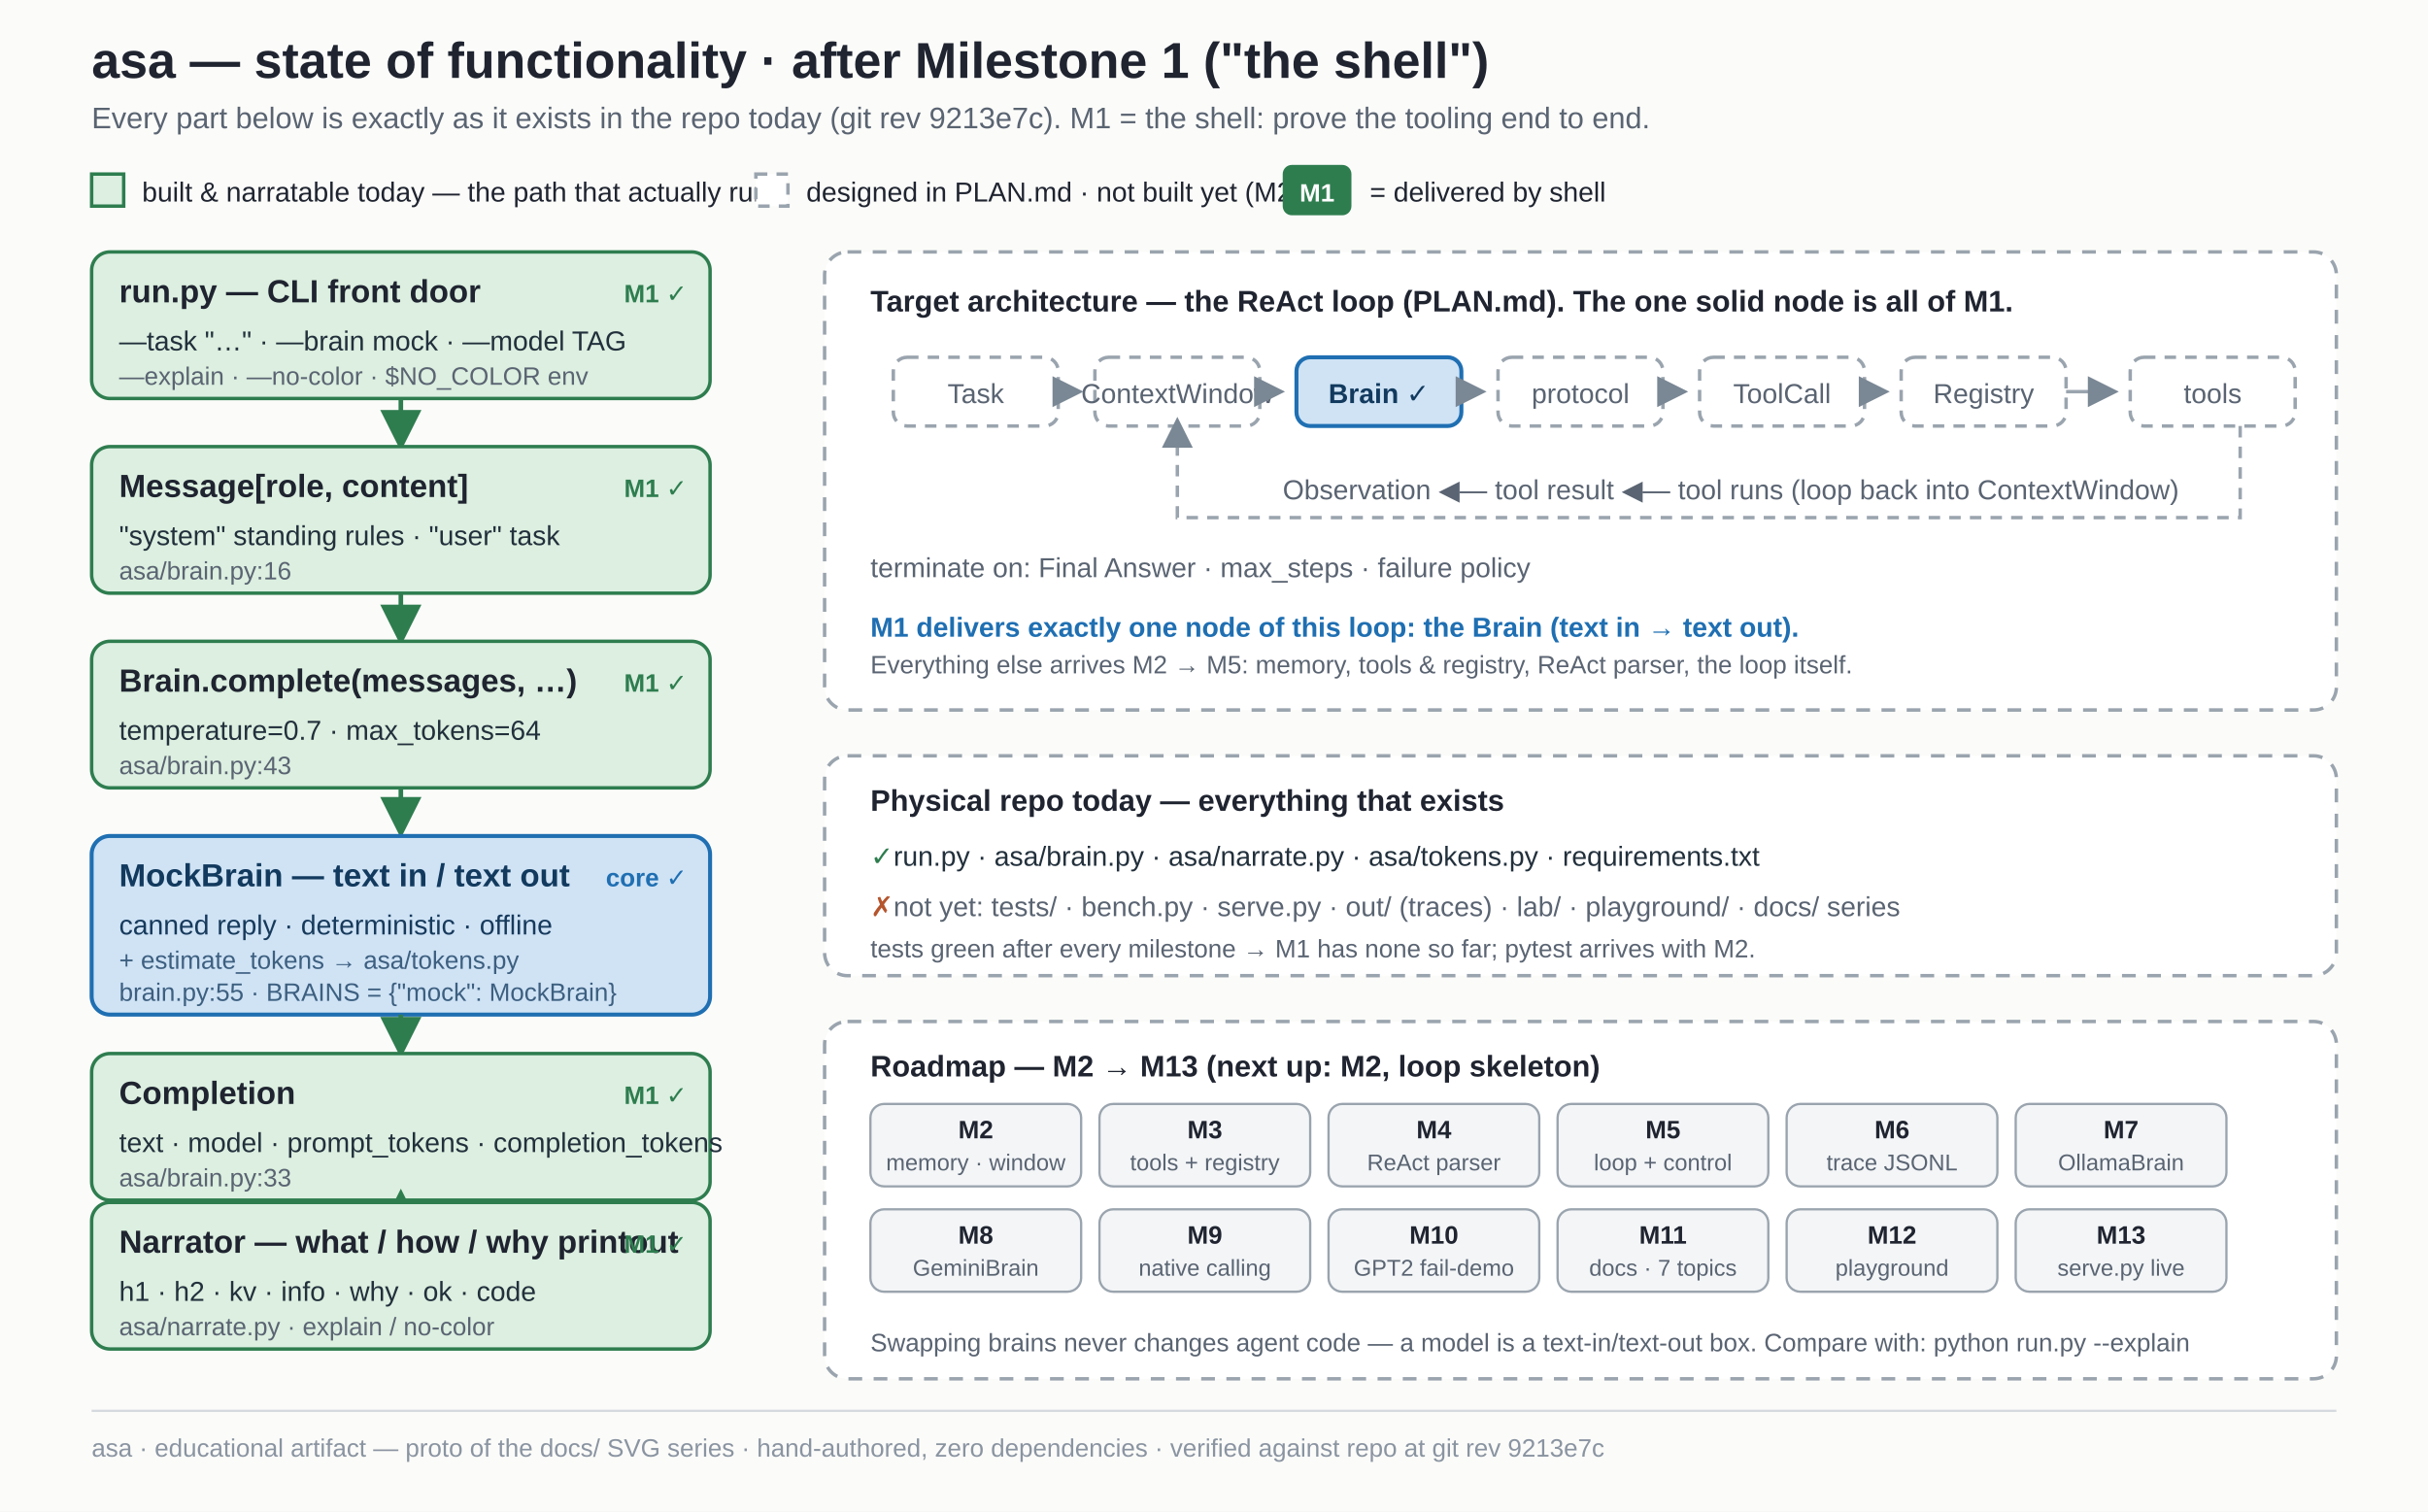
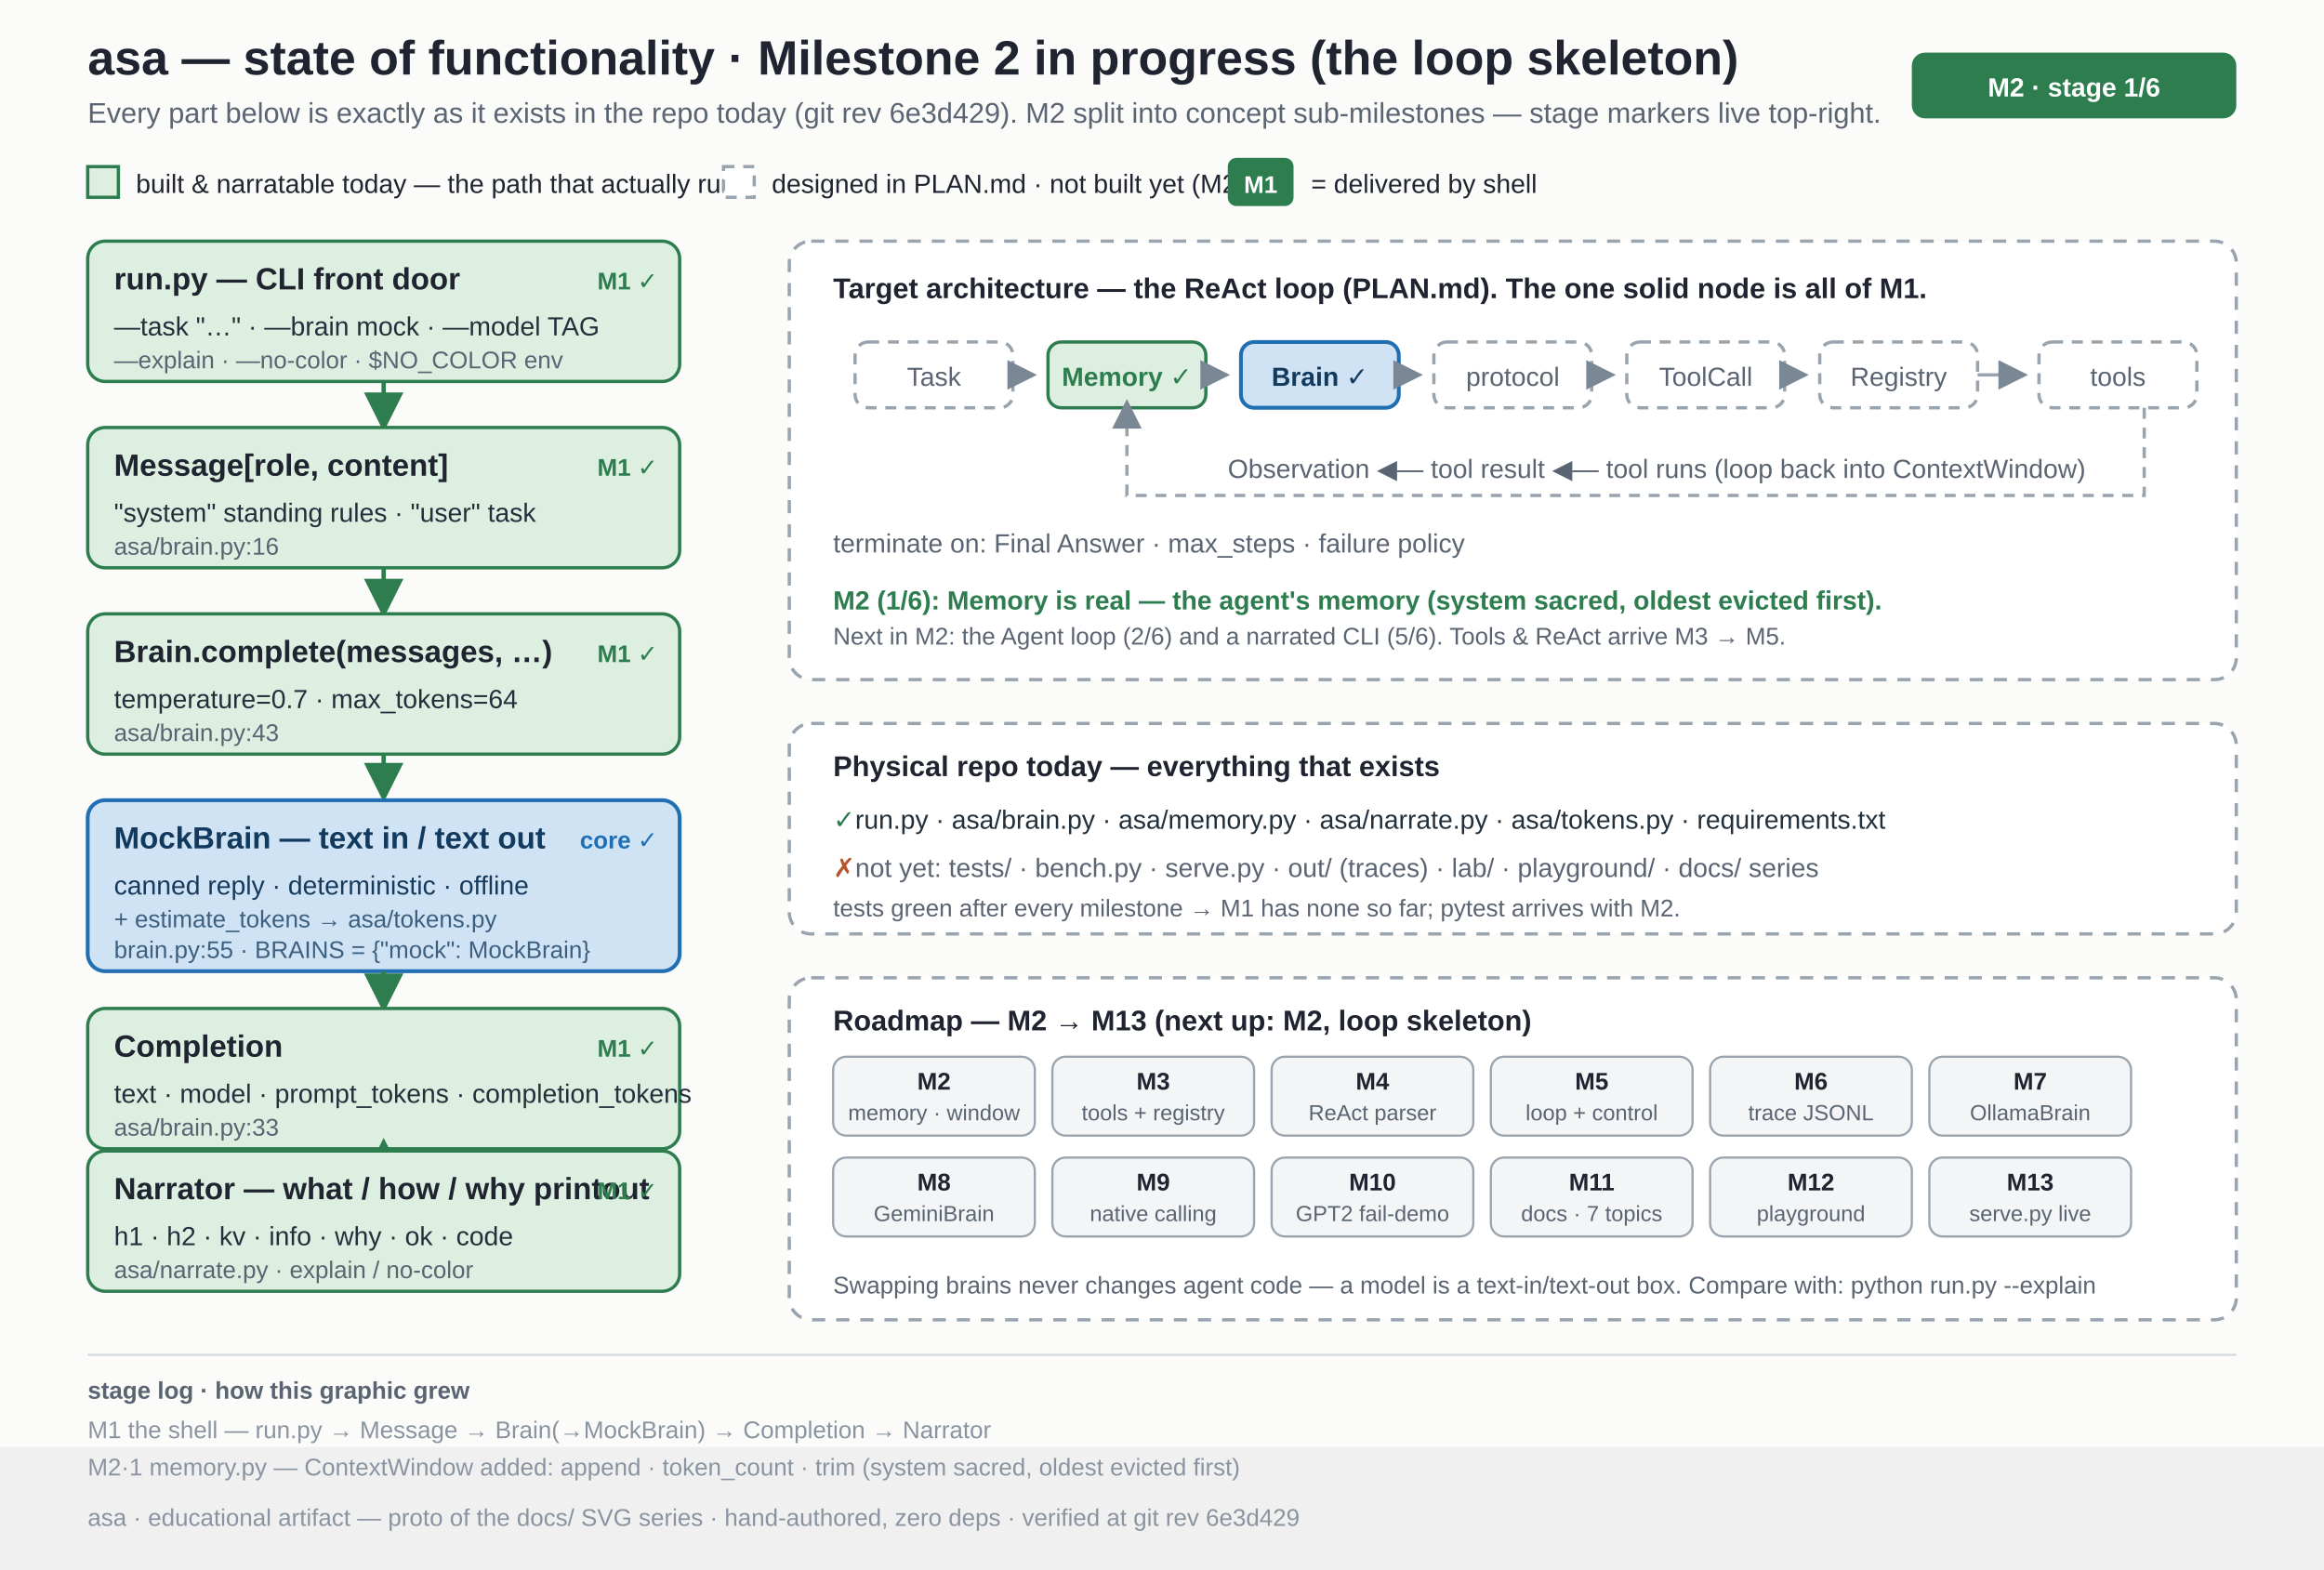
- <svg xmlns="http://www.w3.org/2000/svg" width="1060" height="660" viewBox="0 0 1060 660" font-family="system-ui, 'Segoe UI', 'Helvetica Neue', Arial, sans-serif">
+ <svg xmlns="http://www.w3.org/2000/svg" width="1060" height="716" viewBox="0 0 1060 716" font-family="system-ui, 'Segoe UI', 'Helvetica Neue', Arial, sans-serif">
  <defs>
    <marker id="arr-green" markerWidth="9" markerHeight="9" refX="7" refY="4.5" orient="auto">
      <path d="M0,0 L9,4.5 L0,9 z" fill="#2e7d4f" />
    </marker>
    <marker id="arr-grey" markerWidth="9" markerHeight="9" refX="7" refY="4.5" orient="auto">
      <path d="M0,0 L9,4.5 L0,9 z" fill="#7a8794" />
    </marker>
  </defs>
  <rect x="0" y="0" width="1060" height="660" fill="#fbfbf9" />
-   <text x="40" y="34" font-size="22" font-weight="700" fill="#1f2430">asa — state of functionality · after Milestone 1 ("the shell")</text>
-   <text x="40" y="56" font-size="13" fill="#5a6472">Every part below is exactly as it exists in the repo today (git rev 9213e7c). M1 = the shell: prove the tooling end to end.</text>
+   <text x="40" y="34" font-size="22" font-weight="700" fill="#1f2430">asa — state of functionality · Milestone 2 in progress (the loop skeleton)</text>
+   <text x="40" y="56" font-size="13" fill="#5a6472">Every part below is exactly as it exists in the repo today (git rev 6e3d429). M2 split into concept sub-milestones — stage markers live top-right.</text>
+   <g>
+     <rect x="872" y="24" width="148" height="30" rx="6" fill="#2e7d4f" />
+     <text x="946" y="44" font-size="12" font-weight="700" fill="#ffffff" text-anchor="middle">M2 · stage 1/6</text>
+   </g>
  <rect x="40" y="76" width="14" height="14" fill="#dcefe0" stroke="#2e7d4f" stroke-width="1.5" />
  <text x="62" y="88" font-size="12" fill="#1f2430">built &amp; narratable today — the path that actually runs</text>
  <rect x="330" y="76" width="14" height="14" fill="#ffffff" stroke="#9aa4ae" stroke-width="1.5" stroke-dasharray="5 4" />
  <text x="352" y="88" font-size="12" fill="#1f2430">designed in PLAN.md · not built yet (M2+)</text>
  <rect x="560" y="72" width="30" height="22" rx="4" fill="#2e7d4f" />
  <text x="575" y="88" font-size="11" font-weight="700" fill="#ffffff" text-anchor="middle">M1</text>
  <text x="598" y="88" font-size="12" fill="#1f2430">= delivered by shell</text>
  <rect x="40" y="110" width="270" height="64" rx="8" fill="#dcefe0" stroke="#2e7d4f" stroke-width="1.5" />
  <text x="52" y="132" font-size="14" font-weight="700" fill="#1f2430">run.py — CLI front door</text>
  <text x="300" y="132" font-size="11" font-weight="700" fill="#2e7d4f" text-anchor="end">M1 ✓</text>
  <text x="52" y="153" font-size="12" fill="#22303c">—task "…" · —brain mock · —model TAG</text>
  <text x="52" y="168" font-size="11" fill="#5a6472">—explain · —no-color · $NO_COLOR env</text>
  <line x1="175" y1="174" x2="175" y2="193" stroke="#2e7d4f" stroke-width="2" marker-end="url(#arr-green)" />
  <rect x="40" y="195" width="270" height="64" rx="8" fill="#dcefe0" stroke="#2e7d4f" stroke-width="1.5" />
  <text x="52" y="217" font-size="14" font-weight="700" fill="#1f2430">Message[role, content]</text>
  <text x="300" y="217" font-size="11" font-weight="700" fill="#2e7d4f" text-anchor="end">M1 ✓</text>
  <text x="52" y="238" font-size="12" fill="#22303c">"system" standing rules · "user" task</text>
  <text x="52" y="253" font-size="11" fill="#5a6472">asa/brain.py:16</text>
  <line x1="175" y1="259" x2="175" y2="278" stroke="#2e7d4f" stroke-width="2" marker-end="url(#arr-green)" />
  <rect x="40" y="280" width="270" height="64" rx="8" fill="#dcefe0" stroke="#2e7d4f" stroke-width="1.5" />
  <text x="52" y="302" font-size="14" font-weight="700" fill="#1f2430">Brain.complete(messages, …)</text>
  <text x="300" y="302" font-size="11" font-weight="700" fill="#2e7d4f" text-anchor="end">M1 ✓</text>
  <text x="52" y="323" font-size="12" fill="#22303c">temperature=0.7 · max_tokens=64</text>
  <text x="52" y="338" font-size="11" fill="#5a6472">asa/brain.py:43</text>
  <line x1="175" y1="344" x2="175" y2="362" stroke="#2e7d4f" stroke-width="2" marker-end="url(#arr-green)" />
  <rect x="40" y="365" width="270" height="78" rx="8" fill="#cfe3f5" stroke="#1f6fb2" stroke-width="1.75" />
  <text x="52" y="387" font-size="14" font-weight="700" fill="#123a5e">MockBrain — text in / text out</text>
  <text x="300" y="387" font-size="11" font-weight="700" fill="#1f6fb2" text-anchor="end">core ✓</text>
  <text x="52" y="408" font-size="12" fill="#173a5c">canned reply · deterministic · offline</text>
  <text x="52" y="423" font-size="11" fill="#3d5f80">+ estimate_tokens → asa/tokens.py</text>
  <text x="52" y="437" font-size="11" fill="#3d5f80">brain.py:55 · BRAINS = {"mock": MockBrain}</text>
  <line x1="175" y1="443" x2="175" y2="458" stroke="#2e7d4f" stroke-width="2" marker-end="url(#arr-green)" />
  <rect x="40" y="460" width="270" height="64" rx="8" fill="#dcefe0" stroke="#2e7d4f" stroke-width="1.5" />
  <text x="52" y="482" font-size="14" font-weight="700" fill="#1f2430">Completion</text>
  <text x="300" y="482" font-size="11" font-weight="700" fill="#2e7d4f" text-anchor="end">M1 ✓</text>
  <text x="52" y="503" font-size="12" fill="#22303c">text · model · prompt_tokens · completion_tokens</text>
  <text x="52" y="518" font-size="11" fill="#5a6472">asa/brain.py:33</text>
  <line x1="175" y1="525" x2="175" y2="523" stroke="#2e7d4f" stroke-width="2" marker-end="url(#arr-green)" />
  <rect x="40" y="525" width="270" height="64" rx="8" fill="#dcefe0" stroke="#2e7d4f" stroke-width="1.5" />
  <text x="52" y="547" font-size="14" font-weight="700" fill="#1f2430">Narrator — what / how / why printout</text>
  <text x="300" y="547" font-size="11" font-weight="700" fill="#2e7d4f" text-anchor="end">M1 ✓</text>
  <text x="52" y="568" font-size="12" fill="#22303c">h1 · h2 · kv · info · why · ok · code</text>
  <text x="52" y="583" font-size="11" fill="#5a6472">asa/narrate.py · explain / no-color</text>
  <rect x="360" y="110" width="660" height="200" rx="10" fill="#ffffff" stroke="#9aa4ae" stroke-width="1.5" stroke-dasharray="6 5" />
  <text x="380" y="136" font-size="13" font-weight="700" fill="#1f2430">Target architecture — the ReAct loop (PLAN.md). The one solid node is all of M1.</text>
  <rect x="390" y="156" width="72" height="30" rx="6" fill="#ffffff" stroke="#9aa4ae" stroke-width="1.5" stroke-dasharray="5 4" />
  <text x="426" y="176" font-size="12" fill="#5a6472" text-anchor="middle">Task</text>
-   <rect x="478" y="156" width="72" height="30" rx="6" fill="#ffffff" stroke="#9aa4ae" stroke-width="1.5" stroke-dasharray="5 4" />
-   <text x="514" y="176" font-size="12" fill="#5a6472" text-anchor="middle">ContextWindow</text>
+   <rect x="478" y="156" width="72" height="30" rx="6" fill="#dcefe0" stroke="#2e7d4f" stroke-width="1.5" />
+   <text x="514" y="176" font-size="12" font-weight="700" fill="#2e7d4f" text-anchor="middle">Memory ✓</text>
  <rect x="566" y="156" width="72" height="30" rx="6" fill="#cfe3f5" stroke="#1f6fb2" stroke-width="1.75" />
  <text x="602" y="176" font-size="12" font-weight="700" fill="#123a5e" text-anchor="middle">Brain ✓</text>
  <rect x="654" y="156" width="72" height="30" rx="6" fill="#ffffff" stroke="#9aa4ae" stroke-width="1.5" stroke-dasharray="5 4" />
  <text x="690" y="176" font-size="12" fill="#5a6472" text-anchor="middle">protocol</text>
  <rect x="742" y="156" width="72" height="30" rx="6" fill="#ffffff" stroke="#9aa4ae" stroke-width="1.5" stroke-dasharray="5 4" />
  <text x="778" y="176" font-size="12" fill="#5a6472" text-anchor="middle">ToolCall</text>
  <rect x="830" y="156" width="72" height="30" rx="6" fill="#ffffff" stroke="#9aa4ae" stroke-width="1.5" stroke-dasharray="5 4" />
  <text x="866" y="176" font-size="12" fill="#5a6472" text-anchor="middle">Registry</text>
  <rect x="930" y="156" width="72" height="30" rx="6" fill="#ffffff" stroke="#9aa4ae" stroke-width="1.5" stroke-dasharray="5 4" />
  <text x="966" y="176" font-size="12" fill="#5a6472" text-anchor="middle">tools</text>
  <path d="M462,171 L470,171" stroke="#9aa4ae" stroke-width="1.5" marker-end="url(#arr-grey)" />
  <path d="M550,171 L558,171" stroke="#9aa4ae" stroke-width="1.5" marker-end="url(#arr-grey)" />
  <path d="M638,171 L646,171" stroke="#9aa4ae" stroke-width="1.5" marker-end="url(#arr-grey)" />
  <path d="M726,171 L734,171" stroke="#9aa4ae" stroke-width="1.5" marker-end="url(#arr-grey)" />
  <path d="M814,171 L822,171" stroke="#9aa4ae" stroke-width="1.5" marker-end="url(#arr-grey)" />
  <path d="M902,171 L922,171" stroke="#9aa4ae" stroke-width="1.5" marker-end="url(#arr-grey)" />
  <path d="M978,186 V226 H514 V185" fill="none" stroke="#9aa4ae" stroke-width="1.5" stroke-dasharray="5 4" marker-end="url(#arr-grey)" />
  <text x="560" y="218" font-size="12" fill="#5a6472">Observation ◀— tool result ◀— tool runs (loop back into ContextWindow)</text>
  <text x="380" y="252" font-size="12" fill="#5a6472">terminate on: Final Answer · max_steps · failure policy</text>
-   <text x="380" y="278" font-size="12" font-weight="700" fill="#1f6fb2">M1 delivers exactly one node of this loop: the Brain (text in → text out).</text>
-   <text x="380" y="294" font-size="11" fill="#5a6472">Everything else arrives M2 → M5: memory, tools &amp; registry, ReAct parser, the loop itself.</text>
+   <text x="380" y="278" font-size="12" font-weight="700" fill="#2e7d4f">M2 (1/6): Memory is real — the agent's memory (system sacred, oldest evicted first).</text>
+   <text x="380" y="294" font-size="11" fill="#5a6472">Next in M2: the Agent loop (2/6) and a narrated CLI (5/6). Tools &amp; ReAct arrive M3 → M5.</text>
  <rect x="360" y="330" width="660" height="96" rx="10" fill="#ffffff" stroke="#9aa4ae" stroke-width="1.5" stroke-dasharray="6 5" />
  <text x="380" y="354" font-size="13" font-weight="700" fill="#1f2430">Physical repo today — everything that exists</text>
  <text x="380" y="378" font-size="12" fill="#22303c">
-     <tspan fill="#2e7d4f" font-weight="700">✓ </tspan>run.py · asa/brain.py · asa/narrate.py · asa/tokens.py · requirements.txt</text>
+     <tspan fill="#2e7d4f" font-weight="700">✓ </tspan>run.py · asa/brain.py · asa/memory.py · asa/narrate.py · asa/tokens.py · requirements.txt</text>
  <text x="380" y="400" font-size="12" fill="#5a6472">
    <tspan fill="#b4552d" font-weight="700">✗ </tspan>not yet: tests/ · bench.py · serve.py · out/ (traces) · lab/ · playground/ · docs/ series</text>
  <text x="380" y="418" font-size="11" fill="#5a6472">tests green after every milestone → M1 has none so far; pytest arrives with M2.</text>
  <rect x="360" y="446" width="660" height="156" rx="10" fill="#ffffff" stroke="#9aa4ae" stroke-width="1.5" stroke-dasharray="6 5" />
  <text x="380" y="470" font-size="13" font-weight="700" fill="#1f2430">Roadmap — M2 → M13 (next up: M2, loop skeleton)</text>
  <g font-size="10" fill="#5a6472">
    <rect x="380" y="482" width="92" height="36" rx="6" fill="#f3f5f7" stroke="#9aa4ae" stroke-width="1" />
    <text x="426" y="497" font-size="11" font-weight="700" fill="#1f2430" text-anchor="middle">M2</text>
    <text x="426" y="511" text-anchor="middle">memory · window</text>
    <rect x="480" y="482" width="92" height="36" rx="6" fill="#f3f5f7" stroke="#9aa4ae" stroke-width="1" />
    <text x="526" y="497" font-size="11" font-weight="700" fill="#1f2430" text-anchor="middle">M3</text>
    <text x="526" y="511" text-anchor="middle">tools + registry</text>
    <rect x="580" y="482" width="92" height="36" rx="6" fill="#f3f5f7" stroke="#9aa4ae" stroke-width="1" />
    <text x="626" y="497" font-size="11" font-weight="700" fill="#1f2430" text-anchor="middle">M4</text>
    <text x="626" y="511" text-anchor="middle">ReAct parser</text>
    <rect x="680" y="482" width="92" height="36" rx="6" fill="#f3f5f7" stroke="#9aa4ae" stroke-width="1" />
    <text x="726" y="497" font-size="11" font-weight="700" fill="#1f2430" text-anchor="middle">M5</text>
    <text x="726" y="511" text-anchor="middle">loop + control</text>
    <rect x="780" y="482" width="92" height="36" rx="6" fill="#f3f5f7" stroke="#9aa4ae" stroke-width="1" />
    <text x="826" y="497" font-size="11" font-weight="700" fill="#1f2430" text-anchor="middle">M6</text>
    <text x="826" y="511" text-anchor="middle">trace JSONL</text>
    <rect x="880" y="482" width="92" height="36" rx="6" fill="#f3f5f7" stroke="#9aa4ae" stroke-width="1" />
    <text x="926" y="497" font-size="11" font-weight="700" fill="#1f2430" text-anchor="middle">M7</text>
    <text x="926" y="511" text-anchor="middle">OllamaBrain</text>
    <rect x="380" y="528" width="92" height="36" rx="6" fill="#f3f5f7" stroke="#9aa4ae" stroke-width="1" />
    <text x="426" y="543" font-size="11" font-weight="700" fill="#1f2430" text-anchor="middle">M8</text>
    <text x="426" y="557" text-anchor="middle">GeminiBrain</text>
    <rect x="480" y="528" width="92" height="36" rx="6" fill="#f3f5f7" stroke="#9aa4ae" stroke-width="1" />
    <text x="526" y="543" font-size="11" font-weight="700" fill="#1f2430" text-anchor="middle">M9</text>
    <text x="526" y="557" text-anchor="middle">native calling</text>
    <rect x="580" y="528" width="92" height="36" rx="6" fill="#f3f5f7" stroke="#9aa4ae" stroke-width="1" />
    <text x="626" y="543" font-size="11" font-weight="700" fill="#1f2430" text-anchor="middle">M10</text>
    <text x="626" y="557" text-anchor="middle">GPT2 fail-demo</text>
    <rect x="680" y="528" width="92" height="36" rx="6" fill="#f3f5f7" stroke="#9aa4ae" stroke-width="1" />
    <text x="726" y="543" font-size="11" font-weight="700" fill="#1f2430" text-anchor="middle">M11</text>
    <text x="726" y="557" text-anchor="middle">docs · 7 topics</text>
    <rect x="780" y="528" width="92" height="36" rx="6" fill="#f3f5f7" stroke="#9aa4ae" stroke-width="1" />
    <text x="826" y="543" font-size="11" font-weight="700" fill="#1f2430" text-anchor="middle">M12</text>
    <text x="826" y="557" text-anchor="middle">playground</text>
    <rect x="880" y="528" width="92" height="36" rx="6" fill="#f3f5f7" stroke="#9aa4ae" stroke-width="1" />
    <text x="926" y="543" font-size="11" font-weight="700" fill="#1f2430" text-anchor="middle">M13</text>
    <text x="926" y="557" text-anchor="middle">serve.py live</text>
  </g>
  <text x="380" y="590" font-size="11" fill="#5a6472">Swapping brains never changes agent code — a model is a text-in/text-out box. Compare with: python run.py --explain</text>
-   <line x1="40" y1="616" x2="1020" y2="616" stroke="#d5dae0" stroke-width="1" />
-   <text x="40" y="636" font-size="11" fill="#8a94a1">asa · educational artifact — proto of the docs/ SVG series · hand-authored, zero dependencies · verified against repo at git rev 9213e7c</text>
+   <line x1="40" y1="618" x2="1020" y2="618" stroke="#d5dae0" stroke-width="1" />
+   <text x="40" y="638" font-size="11" font-weight="700" fill="#5a6472">stage log · how this graphic grew</text>
+   <text x="40" y="656" font-size="11" fill="#8a94a1">M1    the shell — run.py → Message → Brain(→MockBrain) → Completion → Narrator</text>
+   <text x="40" y="673" font-size="11" fill="#8a94a1">M2·1  memory.py — ContextWindow added: append · token_count · trim (system sacred, oldest evicted first)</text>
+   <text x="40" y="696" font-size="11" fill="#8a94a1">asa · educational artifact — proto of the docs/ SVG series · hand-authored, zero deps · verified at git rev 6e3d429</text>
</svg>
